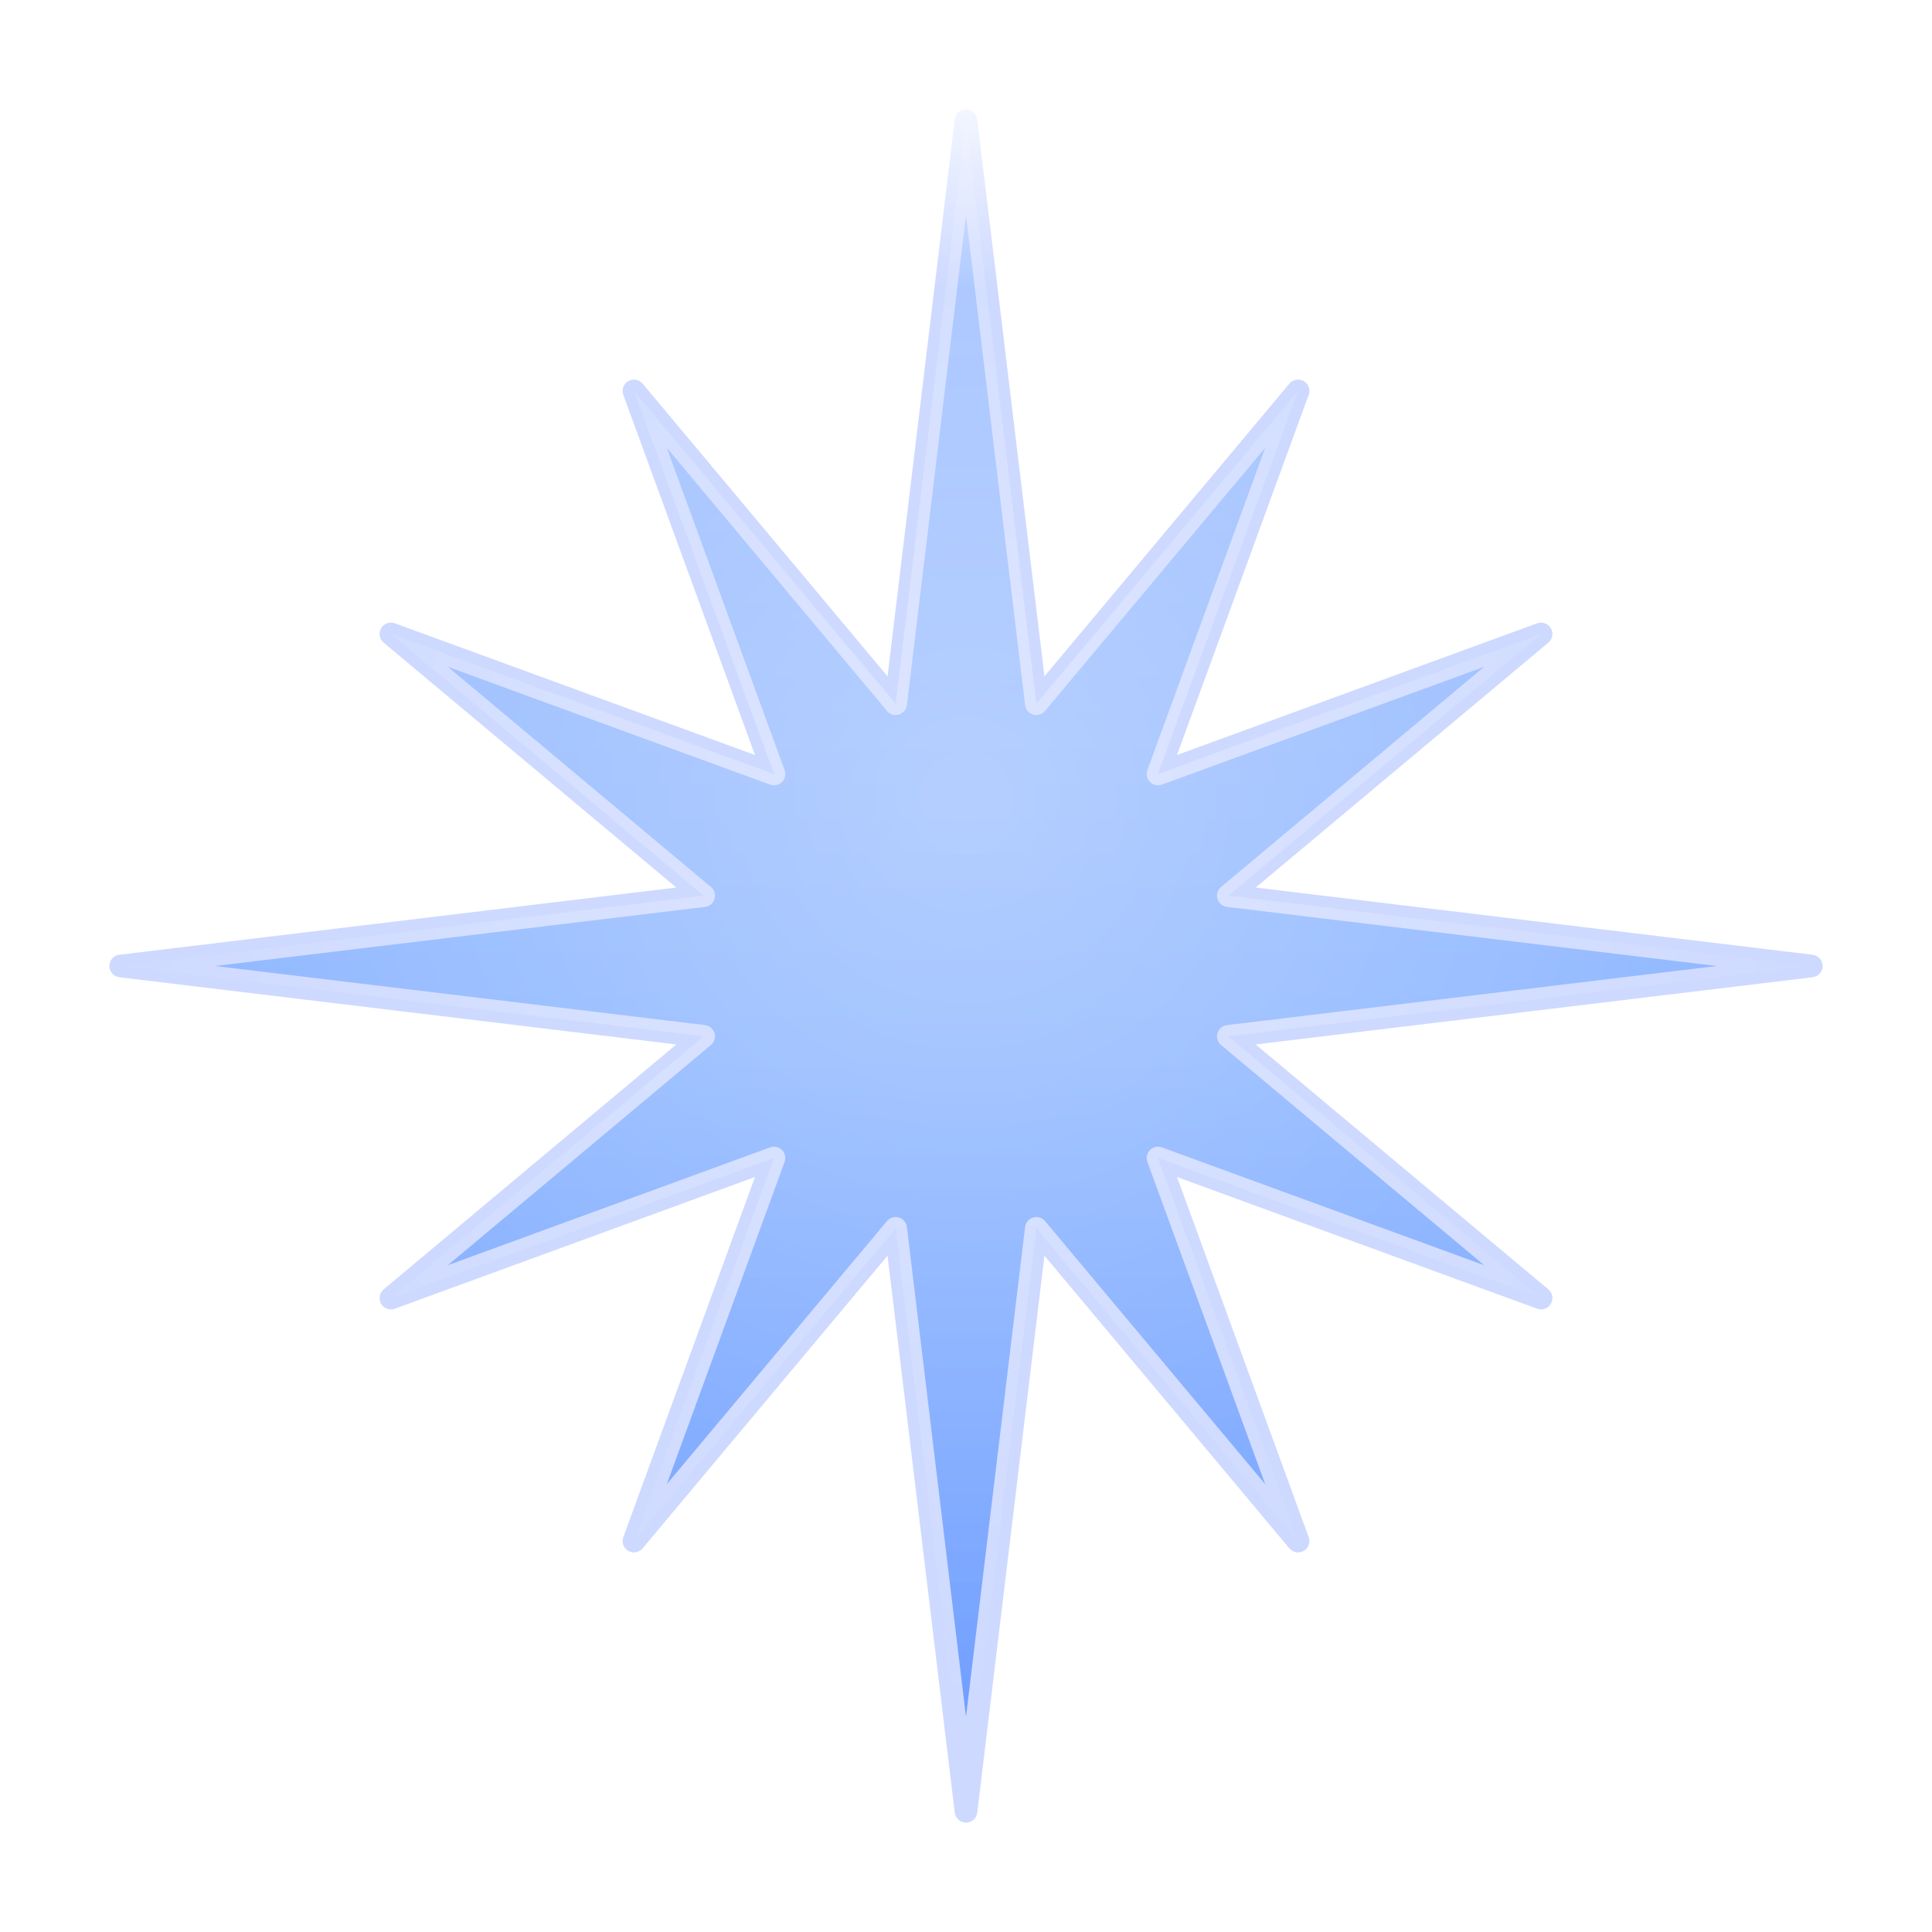
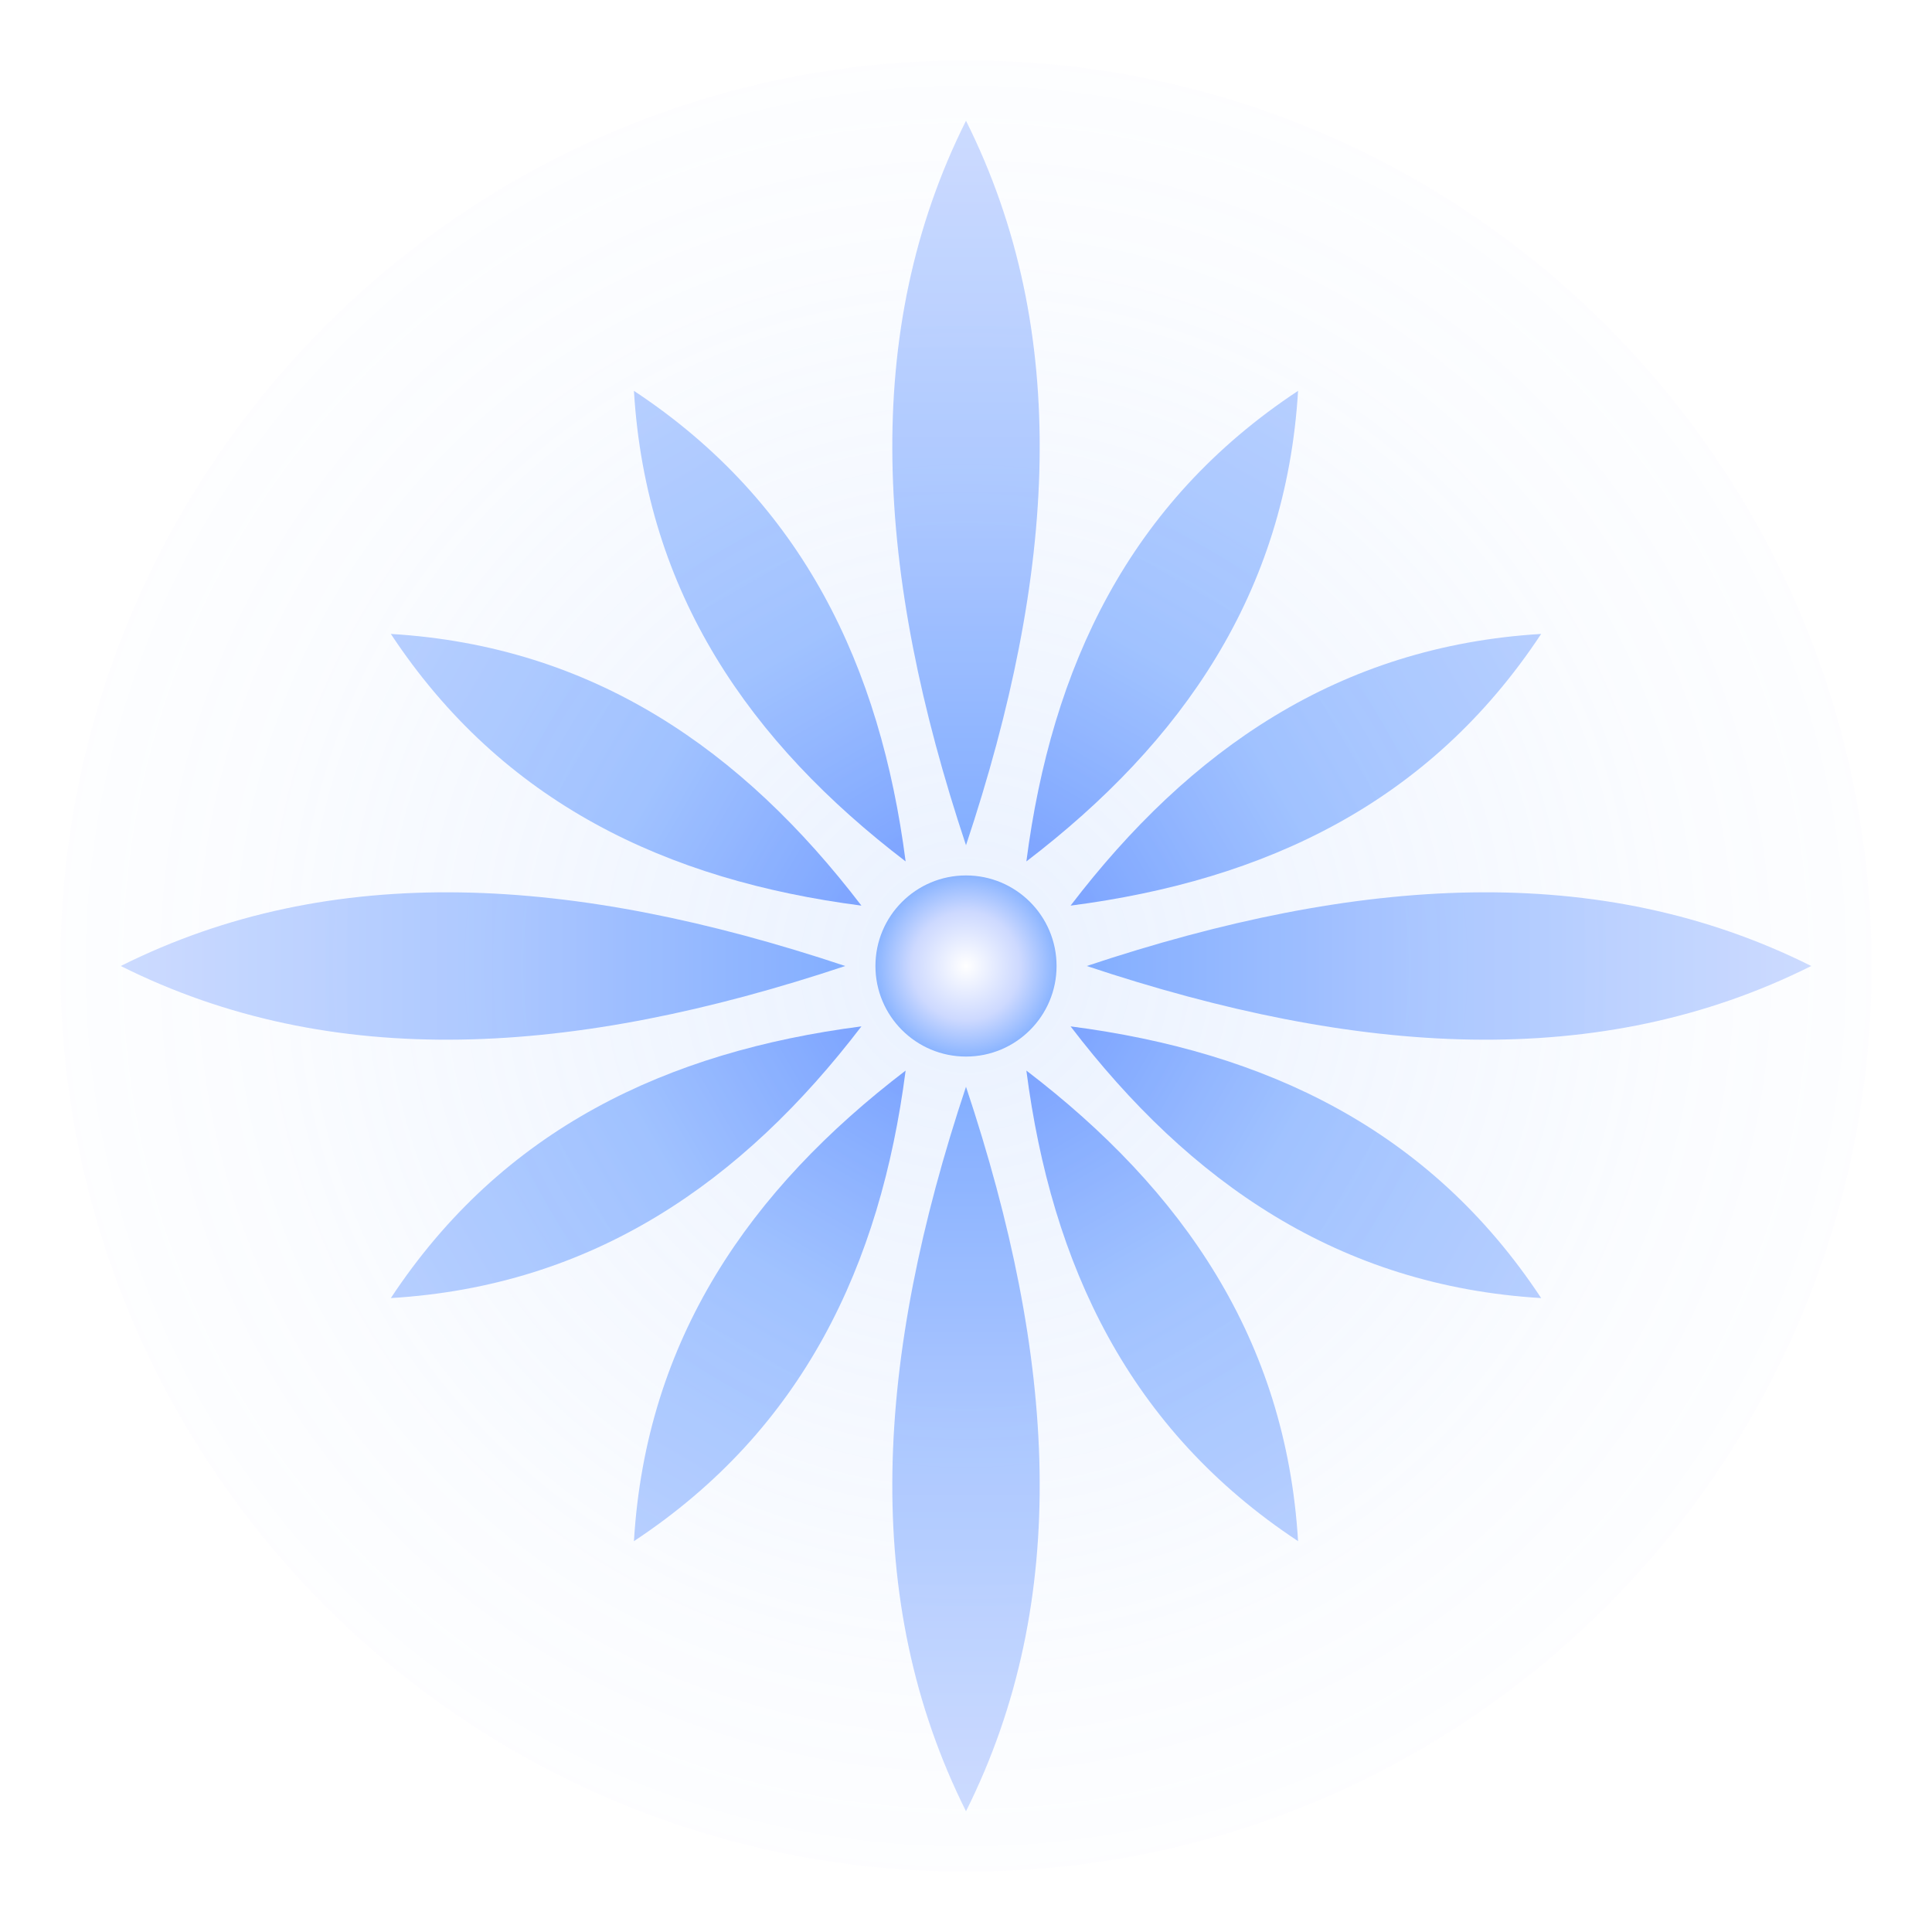
<svg xmlns="http://www.w3.org/2000/svg" viewBox="0 0 64 64" role="img" aria-labelledby="bk-logo-title bk-logo-desc">
  <defs>
-     <linearGradient id="bk-grad" x1="0" y1="0" x2="0" y2="1">
+     <linearGradient id="bk-petal" x1="0" y1="0" x2="0" y2="1">
      <stop offset="0%" stop-color="#a4c2ff" />
      <stop offset="55%" stop-color="#8ab4ff" />
-       <stop offset="100%" stop-color="#6c9bff" />
+       <stop offset="100%" stop-color="#5e8eff" />
    </linearGradient>
-     <radialGradient id="bk-glow" cx="50%" cy="40%" r="55%">
-       <stop offset="0%" stop-color="#ffffff" stop-opacity="0.32" />
-       <stop offset="100%" stop-color="#ffffff" stop-opacity="0" />
+     <linearGradient id="bk-petal-cardinal" x1="0" y1="0" x2="0" y2="1">
+       <stop offset="0%" stop-color="#c8d8ff" />
+       <stop offset="55%" stop-color="#a4c2ff" />
+       <stop offset="100%" stop-color="#7aa8ff" />
+     </linearGradient>
+     <radialGradient id="bk-aura" cx="50%" cy="50%" r="60%">
+       <stop offset="0%" stop-color="#8ab4ff" stop-opacity="0.18" />
+       <stop offset="65%" stop-color="#8ab4ff" stop-opacity="0.04" />
+       <stop offset="100%" stop-color="#8ab4ff" stop-opacity="0" />
    </radialGradient>
-     <radialGradient id="bk-northglow" cx="50%" cy="0%" r="55%">
-       <stop offset="0%" stop-color="#ffffff" stop-opacity="0.85" />
-       <stop offset="100%" stop-color="#ffffff" stop-opacity="0" />
+     <radialGradient id="bk-core" cx="50%" cy="50%" r="50%">
+       <stop offset="0%" stop-color="#ffffff" />
+       <stop offset="60%" stop-color="#cdd9ff" />
+       <stop offset="100%" stop-color="#8ab4ff" />
    </radialGradient>
    <style>
-       .bk-star  { transform-origin: 32px 32px; animation: bk-breathe 4.8s ease-in-out infinite; }
-       .bk-shine { transform-origin: 32px 32px; animation: bk-shine   4.8s ease-in-out infinite; }
-       .bk-north { transform-origin: 32px 32px; animation: bk-north   6.4s ease-in-out infinite; }
-       @keyframes bk-breathe {
-         0%, 100% { transform: scale(1); }
-         50%      { transform: scale(1.035); }
+       .bk-aura { transform-origin: 32px 32px; animation: bk-aura-breathe 6.4s ease-in-out infinite; }
+       .bk-core { transform-origin: 32px 32px; animation: bk-heartbeat 4.8s ease-in-out infinite; }
+       .bk-petal { transform-origin: 32px 32px; animation: bk-ripple 4.8s ease-in-out infinite; opacity: 0.78; }
+       .bk-petal.cardinal { opacity: 0.92; }
+ 
+       /* 12 petals around the bloom; stagger each by 4.8s / 12 = 0.4s so the
+          wave reads as a clean, calm ripple travelling clockwise. */
+       .bk-petal:nth-child(1)  { animation-delay:  0.0s; }
+       .bk-petal:nth-child(2)  { animation-delay:  0.4s; }
+       .bk-petal:nth-child(3)  { animation-delay:  0.8s; }
+       .bk-petal:nth-child(4)  { animation-delay:  1.2s; }
+       .bk-petal:nth-child(5)  { animation-delay:  1.6s; }
+       .bk-petal:nth-child(6)  { animation-delay:  2.0s; }
+       .bk-petal:nth-child(7)  { animation-delay:  2.4s; }
+       .bk-petal:nth-child(8)  { animation-delay:  2.8s; }
+       .bk-petal:nth-child(9)  { animation-delay:  3.2s; }
+       .bk-petal:nth-child(10) { animation-delay:  3.6s; }
+       .bk-petal:nth-child(11) { animation-delay:  4.0s; }
+       .bk-petal:nth-child(12) { animation-delay:  4.4s; }
+ 
+       @keyframes bk-ripple {
+         0%, 70%, 100% { opacity: 0.78; transform: scale(1); }
+         35%, 45%      { opacity: 1;    transform: scale(1.025); }
      }
-       @keyframes bk-shine {
-         0%, 100% { opacity: 0.55; }
-         50%      { opacity: 0.95; }
+       @keyframes bk-heartbeat {
+         0%, 100% { transform: scale(1);    opacity: 0.85; }
+         50%      { transform: scale(1.18); opacity: 1;    }
      }
-       @keyframes bk-north {
-         0%, 100% { opacity: 0.30; }
-         50%      { opacity: 0.85; }
+       @keyframes bk-aura-breathe {
+         0%, 100% { transform: scale(1);    opacity: 0.9; }
+         50%      { transform: scale(1.06); opacity: 1;   }
      }
      @media (prefers-reduced-motion: reduce) {
-         .bk-star, .bk-shine, .bk-north { animation: none; }
+         .bk-aura, .bk-core, .bk-petal { animation: none; }
+         .bk-petal { opacity: 0.85; }
+         .bk-petal.cardinal { opacity: 1; }
      }
    </style>
  </defs>
-   <g class="bk-star">
-     <polygon points="32,4 34.33,23.31 43,12.95 38.36,25.64 51.05,21 40.69,29.67 60,32 40.69,34.33 51.05,43 38.36,38.36 43,51.05 34.33,40.69 32,60 29.67,40.69 21,51.05 25.64,38.36 12.95,43 23.31,34.33 4,32 23.31,29.67 12.95,21 25.64,25.64 21,12.95 29.67,23.31" fill="url(#bk-grad)" stroke="#cdd9ff" stroke-width="0.75" stroke-linejoin="round" />
-     <polygon class="bk-shine" points="32,4 34.33,23.31 43,12.95 38.36,25.64 51.05,21 40.69,29.67 60,32 40.69,34.33 51.05,43 38.36,38.36 43,51.05 34.33,40.69 32,60 29.67,40.69 21,51.05 25.64,38.36 12.95,43 23.31,34.33 4,32 23.31,29.67 12.95,21 25.64,25.64 21,12.95 29.67,23.31" fill="url(#bk-glow)" />
-     <circle class="bk-north" cx="32" cy="9" r="6" fill="url(#bk-northglow)" />
+   <circle class="bk-aura" cx="32" cy="32" r="30" fill="url(#bk-aura)" />
+   <g>
+     <g class="bk-petal cardinal" transform="translate(32 32) rotate(0)">
+       <path d="M 0,-4 C 3,-13 3.5,-21 0,-28 C -3.5,-21 -3,-13 0,-4 Z" fill="url(#bk-petal-cardinal)" />
+     </g>
+     <g class="bk-petal" transform="translate(32 32) rotate(30)">
+       <path d="M 0,-4 C 2.5,-10 3,-16 0,-22 C -3,-16 -2.5,-10 0,-4 Z" fill="url(#bk-petal)" />
+     </g>
+     <g class="bk-petal" transform="translate(32 32) rotate(60)">
+       <path d="M 0,-4 C 2.5,-10 3,-16 0,-22 C -3,-16 -2.5,-10 0,-4 Z" fill="url(#bk-petal)" />
+     </g>
+     <g class="bk-petal cardinal" transform="translate(32 32) rotate(90)">
+       <path d="M 0,-4 C 3,-13 3.5,-21 0,-28 C -3.5,-21 -3,-13 0,-4 Z" fill="url(#bk-petal-cardinal)" />
+     </g>
+     <g class="bk-petal" transform="translate(32 32) rotate(120)">
+       <path d="M 0,-4 C 2.5,-10 3,-16 0,-22 C -3,-16 -2.5,-10 0,-4 Z" fill="url(#bk-petal)" />
+     </g>
+     <g class="bk-petal" transform="translate(32 32) rotate(150)">
+       <path d="M 0,-4 C 2.5,-10 3,-16 0,-22 C -3,-16 -2.5,-10 0,-4 Z" fill="url(#bk-petal)" />
+     </g>
+     <g class="bk-petal cardinal" transform="translate(32 32) rotate(180)">
+       <path d="M 0,-4 C 3,-13 3.5,-21 0,-28 C -3.5,-21 -3,-13 0,-4 Z" fill="url(#bk-petal-cardinal)" />
+     </g>
+     <g class="bk-petal" transform="translate(32 32) rotate(210)">
+       <path d="M 0,-4 C 2.5,-10 3,-16 0,-22 C -3,-16 -2.5,-10 0,-4 Z" fill="url(#bk-petal)" />
+     </g>
+     <g class="bk-petal" transform="translate(32 32) rotate(240)">
+       <path d="M 0,-4 C 2.5,-10 3,-16 0,-22 C -3,-16 -2.5,-10 0,-4 Z" fill="url(#bk-petal)" />
+     </g>
+     <g class="bk-petal cardinal" transform="translate(32 32) rotate(270)">
+       <path d="M 0,-4 C 3,-13 3.5,-21 0,-28 C -3.5,-21 -3,-13 0,-4 Z" fill="url(#bk-petal-cardinal)" />
+     </g>
+     <g class="bk-petal" transform="translate(32 32) rotate(300)">
+       <path d="M 0,-4 C 2.5,-10 3,-16 0,-22 C -3,-16 -2.5,-10 0,-4 Z" fill="url(#bk-petal)" />
+     </g>
+     <g class="bk-petal" transform="translate(32 32) rotate(330)">
+       <path d="M 0,-4 C 2.5,-10 3,-16 0,-22 C -3,-16 -2.5,-10 0,-4 Z" fill="url(#bk-petal)" />
+     </g>
  </g>
+   <circle class="bk-core" cx="32" cy="32" r="3" fill="url(#bk-core)" />
</svg>
